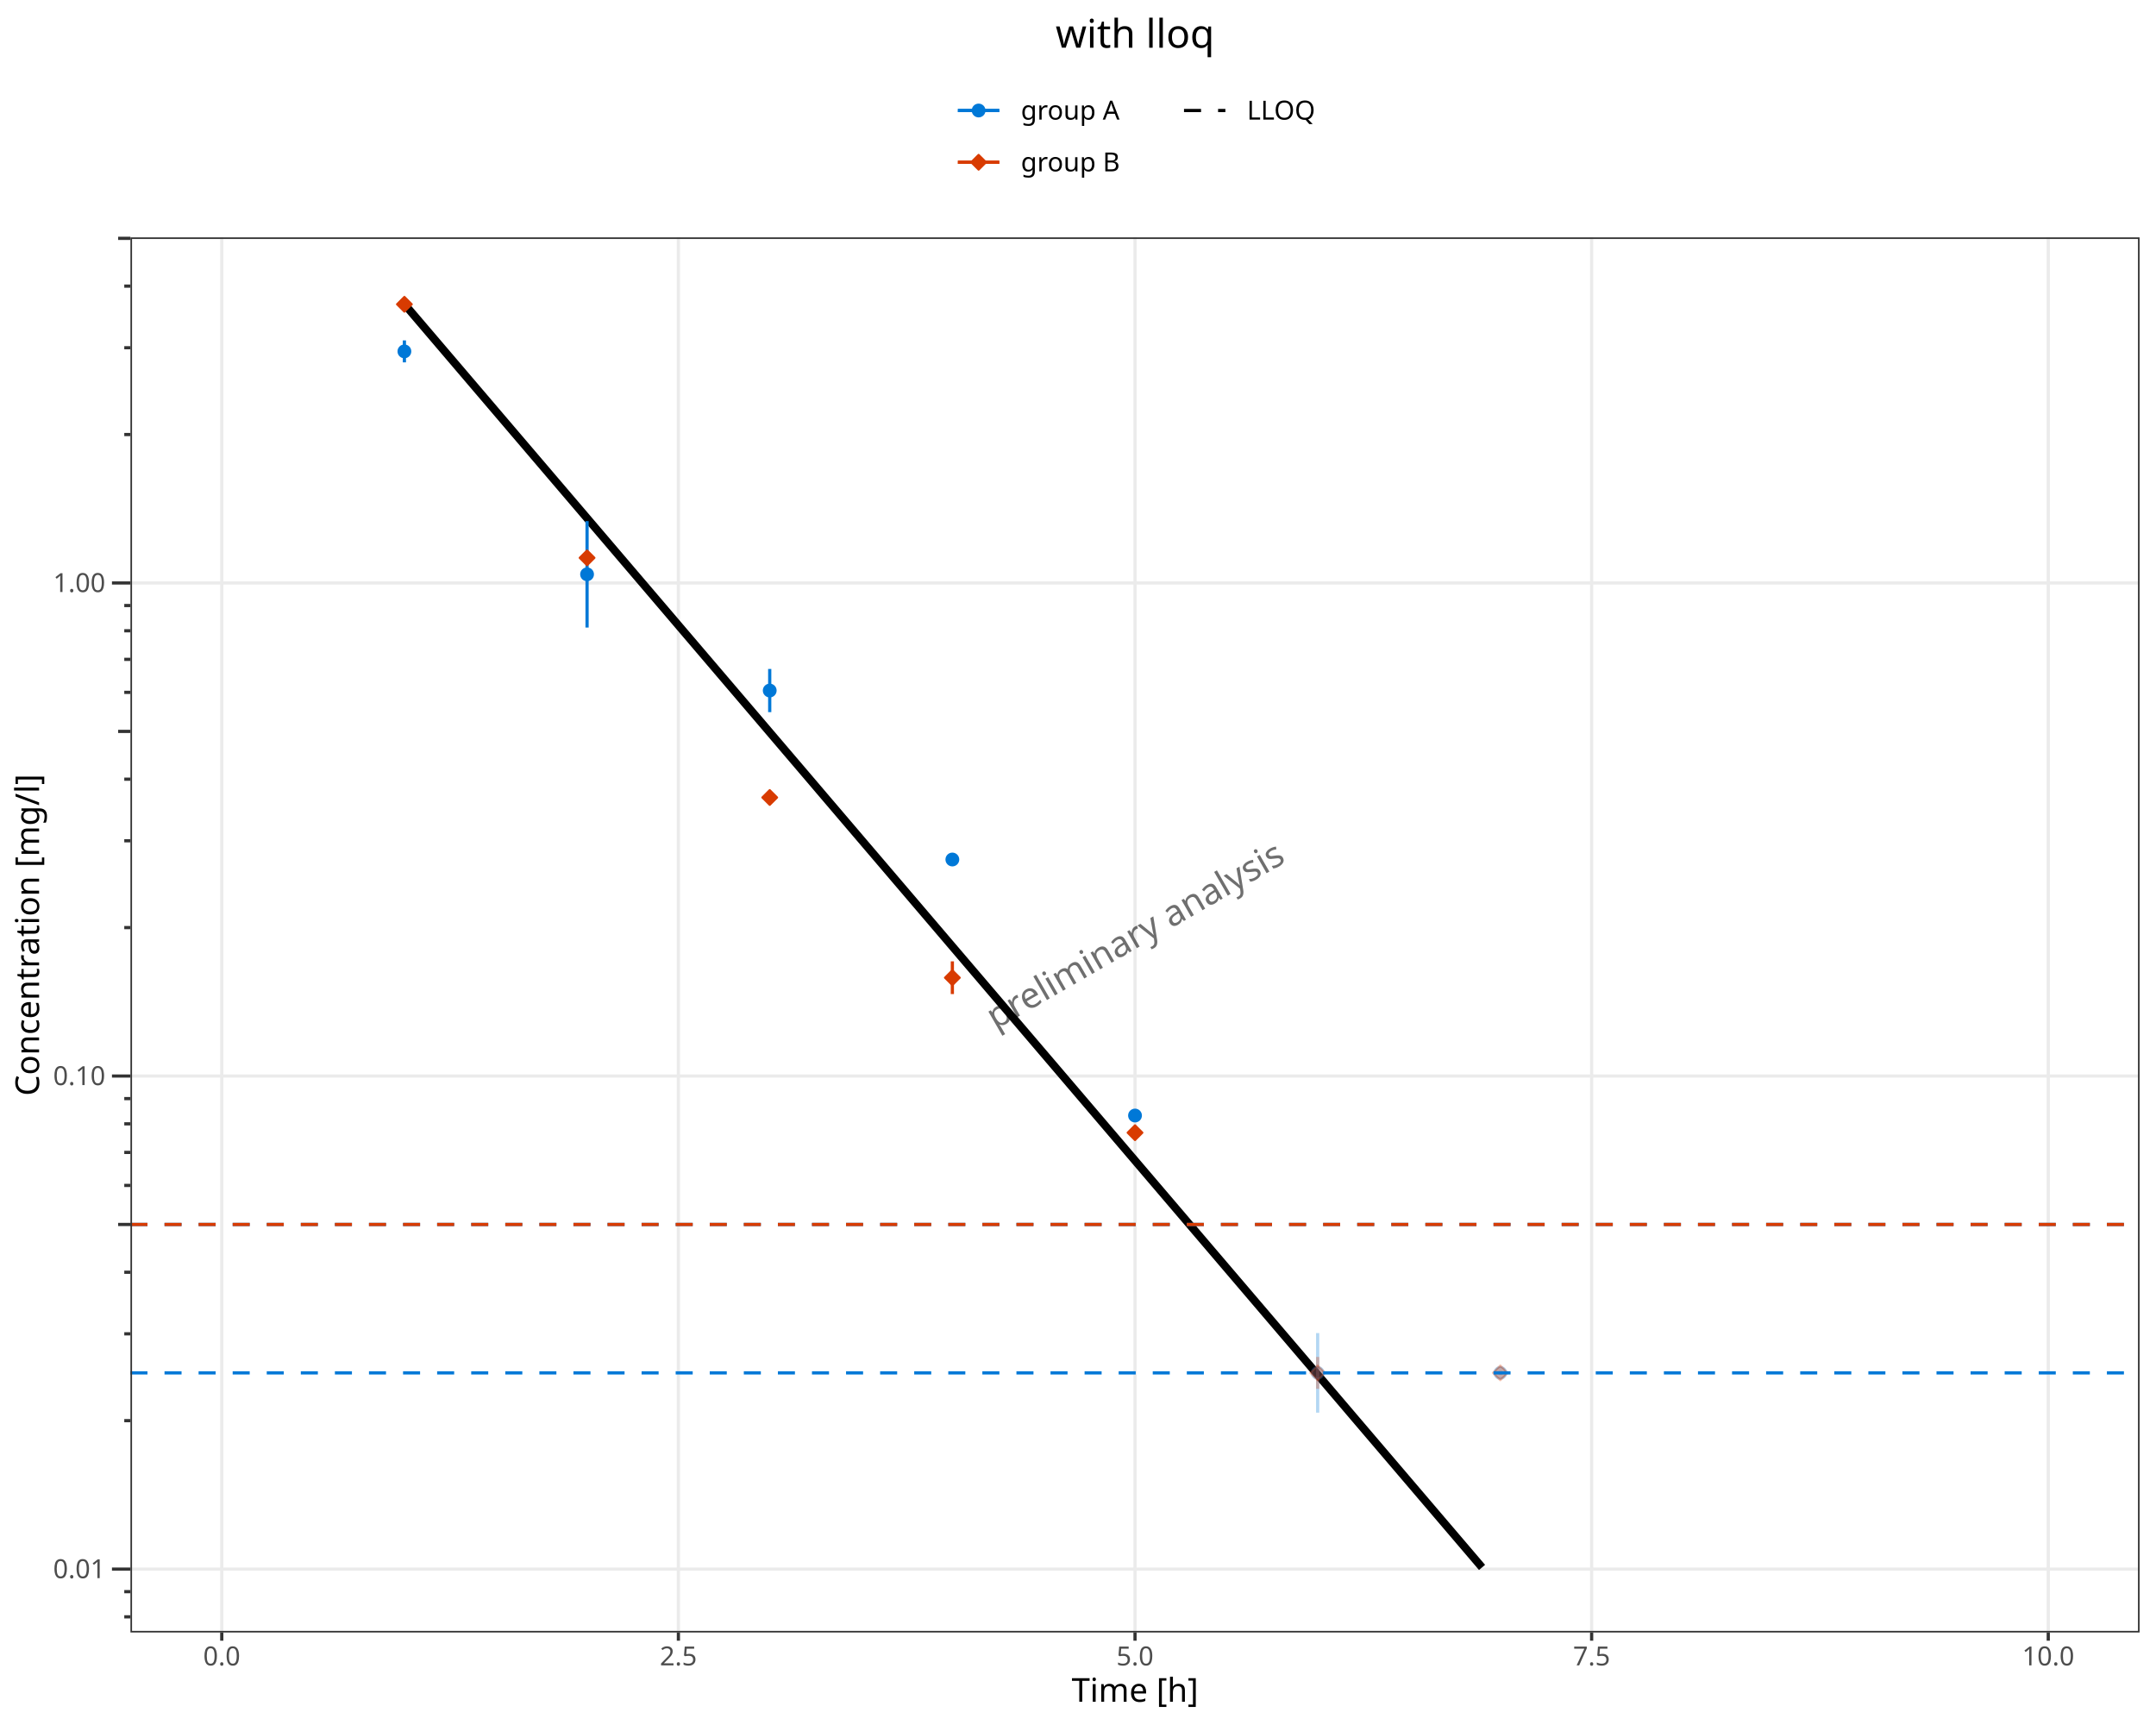
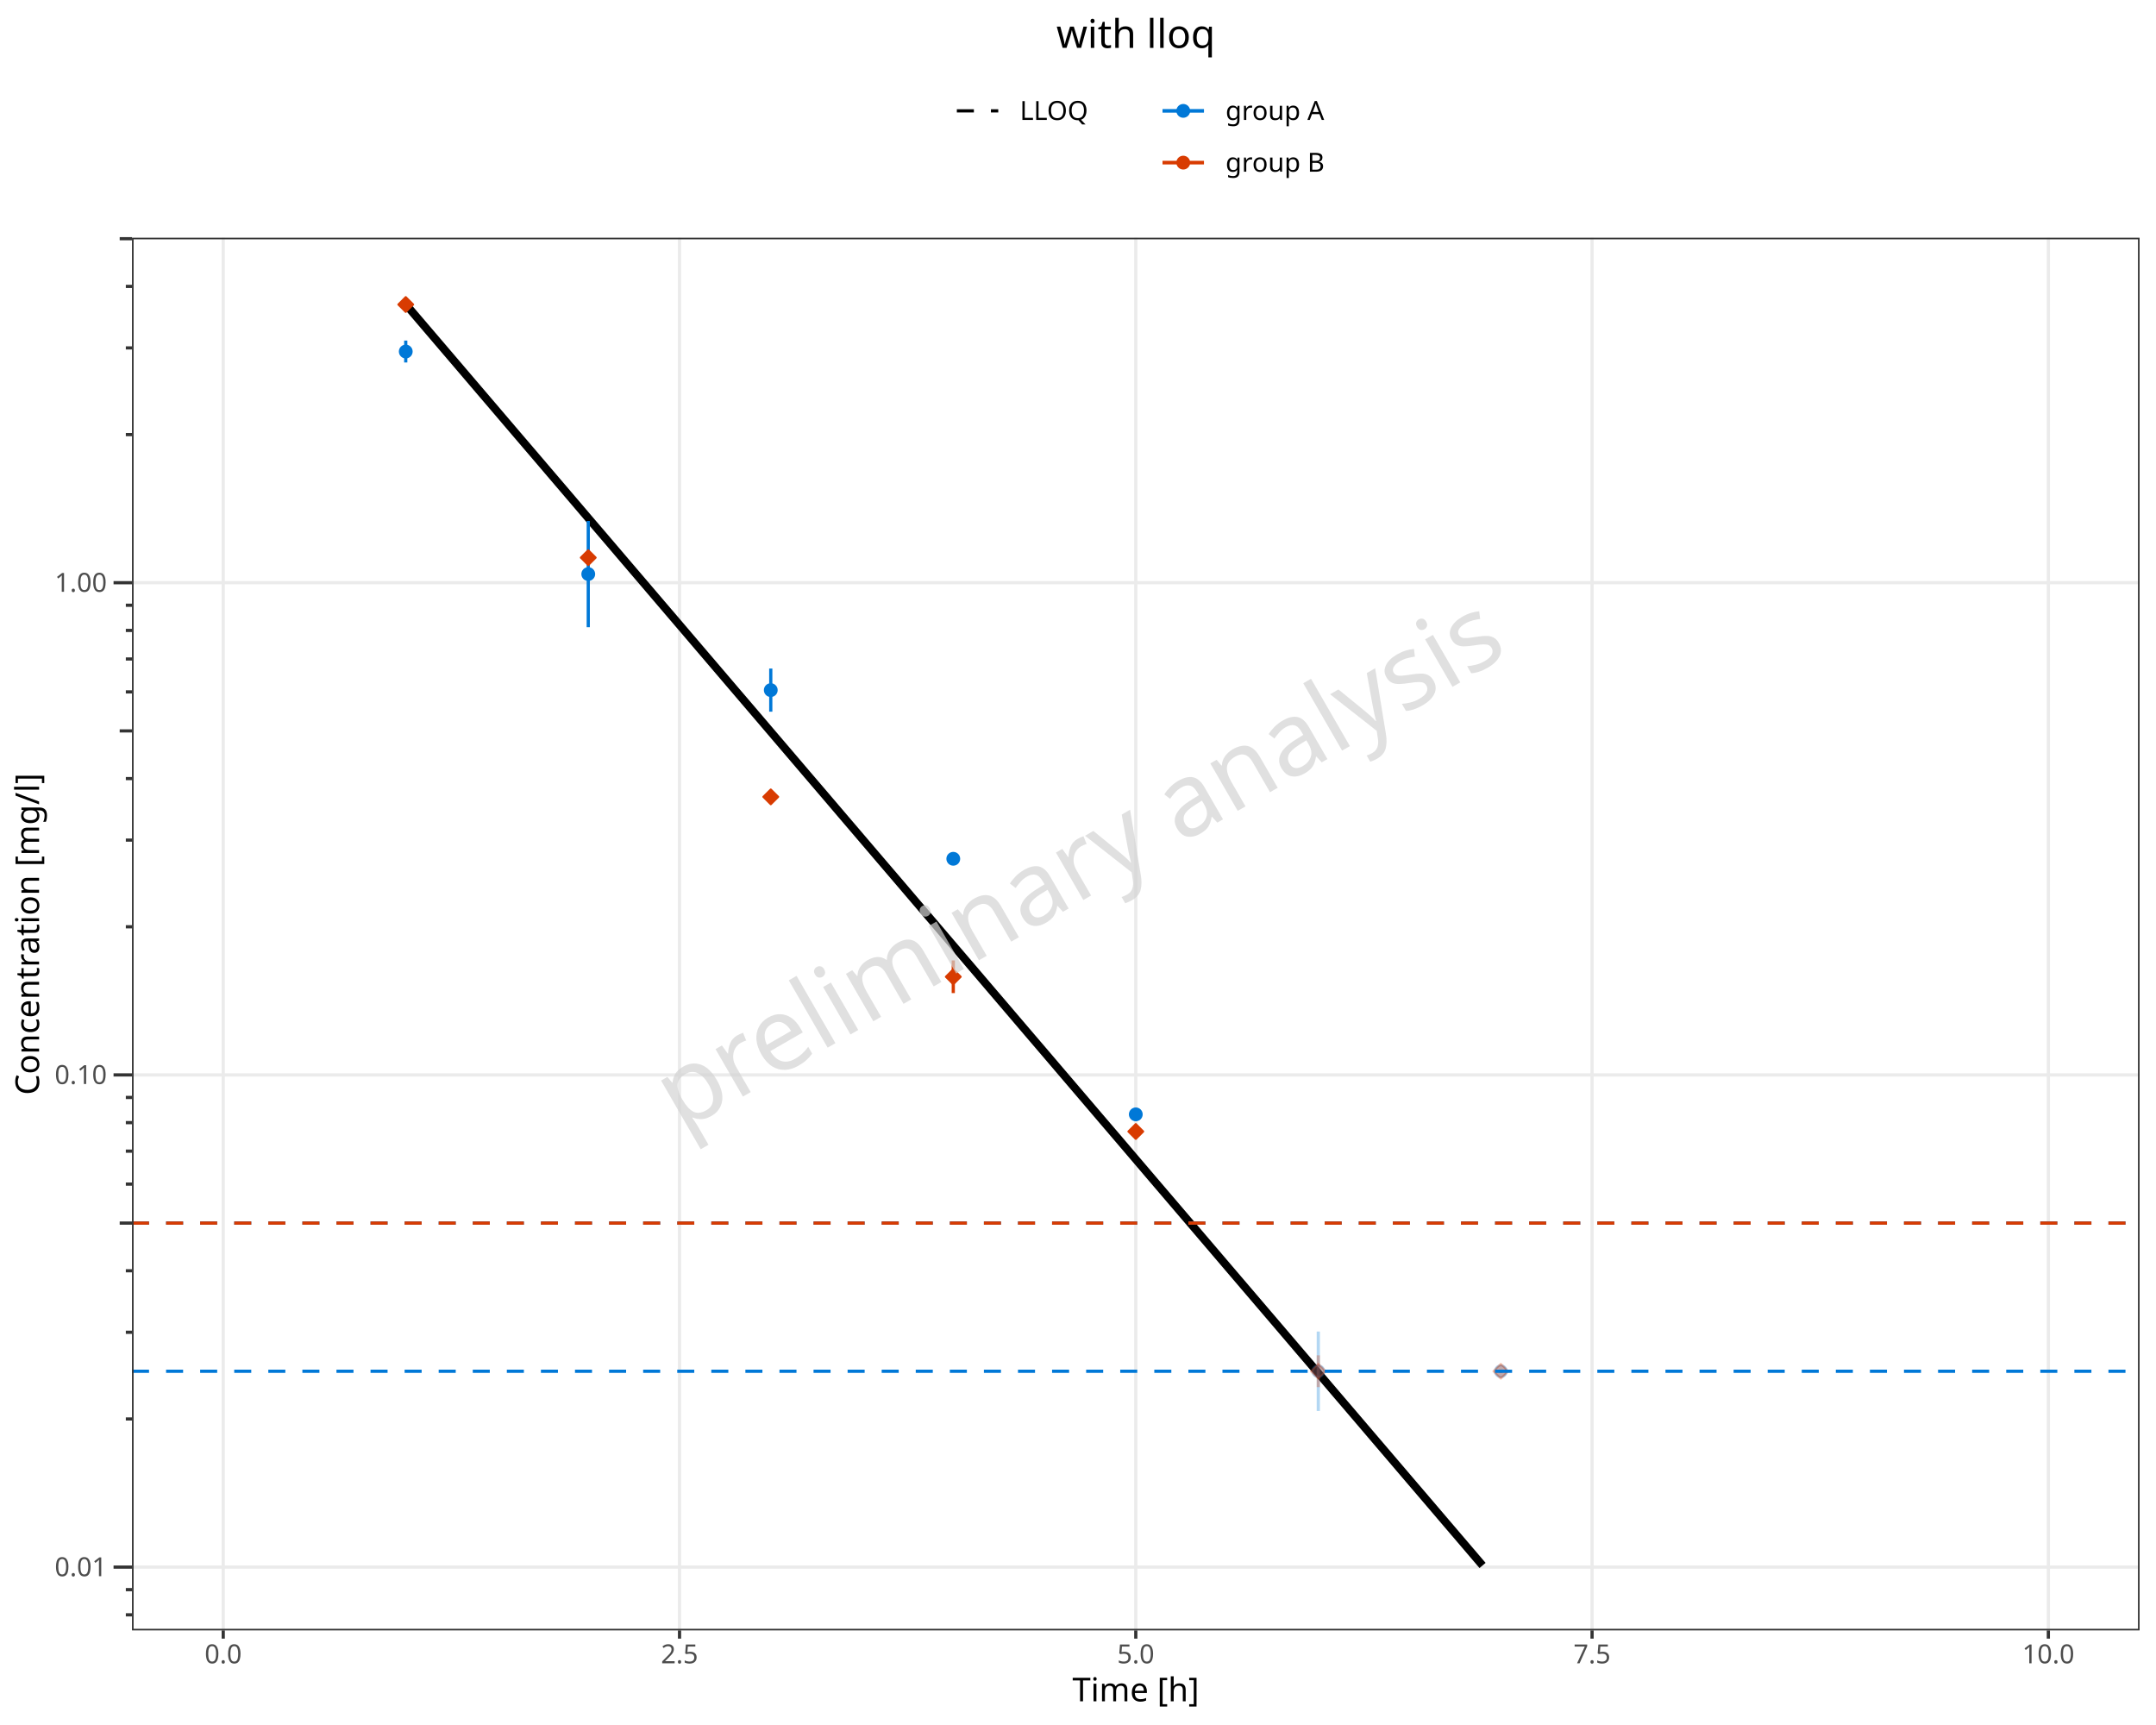
<svg xmlns="http://www.w3.org/2000/svg" class="svglite" data-engine-version="2.0" width="720.00pt" height="576.00pt" viewBox="0 0 720.00 576.00">
  <defs>
    <style type="text/css">
    .svglite line, .svglite polyline, .svglite polygon, .svglite path, .svglite rect, .svglite circle {
      fill: none;
      stroke: #000000;
      stroke-linecap: round;
      stroke-linejoin: round;
      stroke-miterlimit: 10.00;
    }
  </style>
  </defs>
  <rect width="100%" height="100%" style="stroke: none; fill: #FFFFFF;" />
  <defs>
    <clipPath id="cpMC4wMHw3MjAuMDB8MC4wMHw1NzYuMDA=">
      <rect x="0.00" y="0.00" width="720.00" height="576.00" />
    </clipPath>
  </defs>
  <g clip-path="url(#cpMC4wMHw3MjAuMDB8MC4wMHw1NzYuMDA=)">
-     <rect x="0.00" y="0.00" width="720.00" height="576.00" style="stroke-width: 1.07; stroke: #FFFFFF; fill: #FFFFFF;" />
+     <rect x="0" y="0.00" width="720.00" height="576.00" style="stroke-width: 1.07; stroke: #FFFFFF; fill: #FFFFFF;" />
  </g>
  <defs>
-     <clipPath id="cpNDMuNTZ8NzE0LjUyfDc5LjI2fDU0NS4xMQ==">
-       <rect x="43.56" y="79.26" width="670.96" height="465.85" />
+     <clipPath id="cpNDQuMDh8NzE0LjUyfDc5LjM4fDU0NC40Mg==">
+       <rect x="44.08" y="79.38" width="670.44" height="465.04" />
    </clipPath>
  </defs>
-   <g clip-path="url(#cpNDMuNTZ8NzE0LjUyfDc5LjI2fDU0NS4xMQ==)">
-     <rect x="43.56" y="79.26" width="670.96" height="465.85" style="stroke-width: 1.07; stroke: none; fill: #FFFFFF;" />
-     <polyline points="43.56,523.94 714.52,523.94 " style="stroke-width: 1.07; stroke: #EBEBEB; stroke-linecap: butt;" />
-     <polyline points="43.56,359.30 714.52,359.30 " style="stroke-width: 1.07; stroke: #EBEBEB; stroke-linecap: butt;" />
-     <polyline points="43.56,194.66 714.52,194.66 " style="stroke-width: 1.07; stroke: #EBEBEB; stroke-linecap: butt;" />
-     <polyline points="74.06,545.11 74.06,79.26 " style="stroke-width: 1.07; stroke: #EBEBEB; stroke-linecap: butt;" />
-     <polyline points="226.55,545.11 226.55,79.26 " style="stroke-width: 1.07; stroke: #EBEBEB; stroke-linecap: butt;" />
-     <polyline points="379.04,545.11 379.04,79.26 " style="stroke-width: 1.07; stroke: #EBEBEB; stroke-linecap: butt;" />
-     <polyline points="531.53,545.11 531.53,79.26 " style="stroke-width: 1.07; stroke: #EBEBEB; stroke-linecap: butt;" />
-     <polyline points="684.02,545.11 684.02,79.26 " style="stroke-width: 1.07; stroke: #EBEBEB; stroke-linecap: butt;" />
-     <text transform="translate(381.10,315.76) rotate(-30)" text-anchor="middle" style="font-size: 12.00px; fill: #333333; fill-opacity: 0.70; font-family: sans;" textLength="105.39px" lengthAdjust="spacingAndGlyphs">preliminary analysis</text>
-     <polyline points="135.05,101.53 141.15,108.68 147.25,115.83 153.35,122.98 159.45,130.13 165.55,137.28 171.65,144.43 177.75,151.58 183.85,158.73 189.95,165.88 196.05,173.03 202.15,180.18 208.25,187.33 214.35,194.48 220.45,201.63 226.55,208.78 232.65,215.93 238.75,223.08 244.85,230.23 250.95,237.38 257.05,244.53 263.15,251.68 269.25,258.83 275.34,265.98 281.44,273.13 287.54,280.28 293.64,287.43 299.74,294.58 305.84,301.73 311.94,308.88 318.04,316.03 324.14,323.18 330.24,330.33 336.34,337.48 342.44,344.63 348.54,351.78 354.64,358.93 360.74,366.08 366.84,373.23 372.94,380.38 379.04,387.53 385.14,394.68 391.24,401.83 397.34,408.98 403.44,416.13 409.54,423.28 415.64,430.43 421.74,437.58 427.84,444.73 433.94,451.88 440.04,459.03 446.14,466.18 452.23,473.33 458.33,480.48 464.43,487.63 470.53,494.78 476.63,501.93 482.73,509.08 488.83,516.23 494.93,523.38 " style="stroke-width: 2.67; stroke-linecap: butt;" />
-     <polyline points="135.05,113.66 135.05,113.66 " style="stroke-width: 1.07; stroke: #0078D7; stroke-linecap: butt;" />
-     <polyline points="135.05,113.66 135.05,120.99 " style="stroke-width: 1.07; stroke: #0078D7; stroke-linecap: butt;" />
-     <polyline points="135.05,120.99 135.05,120.99 " style="stroke-width: 1.07; stroke: #0078D7; stroke-linecap: butt;" />
-     <polyline points="196.05,174.00 196.05,174.00 " style="stroke-width: 1.07; stroke: #0078D7; stroke-linecap: butt;" />
-     <polyline points="196.05,174.00 196.05,209.54 " style="stroke-width: 1.07; stroke: #0078D7; stroke-linecap: butt;" />
-     <polyline points="196.05,209.54 196.05,209.54 " style="stroke-width: 1.07; stroke: #0078D7; stroke-linecap: butt;" />
-     <polyline points="257.05,223.38 257.05,223.38 " style="stroke-width: 1.07; stroke: #0078D7; stroke-linecap: butt;" />
-     <polyline points="257.05,223.38 257.05,237.79 " style="stroke-width: 1.07; stroke: #0078D7; stroke-linecap: butt;" />
-     <polyline points="257.05,237.79 257.05,237.79 " style="stroke-width: 1.07; stroke: #0078D7; stroke-linecap: butt;" />
-     <polyline points="318.04,284.91 318.04,284.91 " style="stroke-width: 1.07; stroke: #0078D7; stroke-linecap: butt;" />
-     <polyline points="318.04,284.91 318.04,289.10 " style="stroke-width: 1.07; stroke: #0078D7; stroke-linecap: butt;" />
-     <polyline points="318.04,289.10 318.04,289.10 " style="stroke-width: 1.07; stroke: #0078D7; stroke-linecap: butt;" />
-     <polyline points="379.04,371.00 379.04,371.00 " style="stroke-width: 1.07; stroke: #0078D7; stroke-linecap: butt;" />
-     <polyline points="379.04,371.00 379.04,373.98 " style="stroke-width: 1.07; stroke: #0078D7; stroke-linecap: butt;" />
-     <polyline points="379.04,373.98 379.04,373.98 " style="stroke-width: 1.07; stroke: #0078D7; stroke-linecap: butt;" />
-     <polyline points="440.04,445.14 440.04,445.14 " style="stroke-width: 1.07; stroke: #0078D7; stroke-opacity: 0.30; stroke-linecap: butt;" />
-     <polyline points="440.04,445.14 440.04,471.71 " style="stroke-width: 1.07; stroke: #0078D7; stroke-opacity: 0.30; stroke-linecap: butt;" />
-     <polyline points="440.04,471.71 440.04,471.71 " style="stroke-width: 1.07; stroke: #0078D7; stroke-opacity: 0.30; stroke-linecap: butt;" />
-     <polyline points="501.03,457.95 501.03,457.95 " style="stroke-width: 1.07; stroke: #0078D7; stroke-opacity: 0.30; stroke-linecap: butt;" />
-     <polyline points="501.03,457.95 501.03,458.89 " style="stroke-width: 1.07; stroke: #0078D7; stroke-opacity: 0.30; stroke-linecap: butt;" />
-     <polyline points="501.03,458.89 501.03,458.89 " style="stroke-width: 1.07; stroke: #0078D7; stroke-opacity: 0.30; stroke-linecap: butt;" />
-     <polyline points="135.05,100.44 135.05,100.44 " style="stroke-width: 1.07; stroke: #D83B01; stroke-linecap: butt;" />
-     <polyline points="135.05,100.44 135.05,102.76 " style="stroke-width: 1.07; stroke: #D83B01; stroke-linecap: butt;" />
-     <polyline points="135.05,102.76 135.05,102.76 " style="stroke-width: 1.07; stroke: #D83B01; stroke-linecap: butt;" />
-     <polyline points="196.05,184.84 196.05,184.84 " style="stroke-width: 1.07; stroke: #D83B01; stroke-linecap: butt;" />
-     <polyline points="196.05,184.84 196.05,187.70 " style="stroke-width: 1.07; stroke: #D83B01; stroke-linecap: butt;" />
-     <polyline points="196.05,187.70 196.05,187.70 " style="stroke-width: 1.07; stroke: #D83B01; stroke-linecap: butt;" />
-     <polyline points="257.05,264.14 257.05,264.14 " style="stroke-width: 1.07; stroke: #D83B01; stroke-linecap: butt;" />
-     <polyline points="257.05,264.14 257.05,268.44 " style="stroke-width: 1.07; stroke: #D83B01; stroke-linecap: butt;" />
-     <polyline points="257.05,268.44 257.05,268.44 " style="stroke-width: 1.07; stroke: #D83B01; stroke-linecap: butt;" />
-     <polyline points="318.04,321.01 318.04,321.01 " style="stroke-width: 1.07; stroke: #D83B01; stroke-linecap: butt;" />
-     <polyline points="318.04,321.01 318.04,331.93 " style="stroke-width: 1.07; stroke: #D83B01; stroke-linecap: butt;" />
-     <polyline points="318.04,331.93 318.04,331.93 " style="stroke-width: 1.07; stroke: #D83B01; stroke-linecap: butt;" />
-     <polyline points="379.04,377.64 379.04,377.64 " style="stroke-width: 1.07; stroke: #D83B01; stroke-linecap: butt;" />
-     <polyline points="379.04,377.64 379.04,378.81 " style="stroke-width: 1.07; stroke: #D83B01; stroke-linecap: butt;" />
-     <polyline points="379.04,378.81 379.04,378.81 " style="stroke-width: 1.07; stroke: #D83B01; stroke-linecap: butt;" />
-     <polyline points="440.04,453.11 440.04,453.11 " style="stroke-width: 1.07; stroke: #D83B01; stroke-opacity: 0.30; stroke-linecap: butt;" />
-     <polyline points="440.04,453.11 440.04,463.73 " style="stroke-width: 1.07; stroke: #D83B01; stroke-opacity: 0.30; stroke-linecap: butt;" />
-     <polyline points="440.04,463.73 440.04,463.73 " style="stroke-width: 1.07; stroke: #D83B01; stroke-opacity: 0.30; stroke-linecap: butt;" />
-     <polyline points="501.03,457.82 501.03,457.82 " style="stroke-width: 1.07; stroke: #D83B01; stroke-opacity: 0.30; stroke-linecap: butt;" />
-     <polyline points="501.03,457.82 501.03,459.02 " style="stroke-width: 1.07; stroke: #D83B01; stroke-opacity: 0.30; stroke-linecap: butt;" />
-     <polyline points="501.03,459.02 501.03,459.02 " style="stroke-width: 1.07; stroke: #D83B01; stroke-opacity: 0.30; stroke-linecap: butt;" />
-     <circle cx="135.05" cy="117.33" r="1.95" style="stroke-width: 0.71; stroke: #0078D7; fill: #0078D7;" />
-     <circle cx="196.05" cy="191.77" r="1.95" style="stroke-width: 0.71; stroke: #0078D7; fill: #0078D7;" />
-     <circle cx="257.05" cy="230.58" r="1.95" style="stroke-width: 0.71; stroke: #0078D7; fill: #0078D7;" />
-     <circle cx="318.04" cy="287.00" r="1.95" style="stroke-width: 0.71; stroke: #0078D7; fill: #0078D7;" />
-     <circle cx="379.04" cy="372.49" r="1.95" style="stroke-width: 0.71; stroke: #0078D7; fill: #0078D7;" />
-     <circle cx="440.04" cy="458.42" r="1.95" style="stroke-width: 0.71; stroke: #0078D7; stroke-opacity: 0.30; fill: #0078D7; fill-opacity: 0.30;" />
-     <circle cx="501.03" cy="458.42" r="1.95" style="stroke-width: 0.71; stroke: #0078D7; stroke-opacity: 0.30; fill: #0078D7; fill-opacity: 0.30;" />
-     <polygon points="135.05,104.05 137.50,101.60 135.05,99.15 132.60,101.60 " style="stroke-width: 0.71; stroke: #D83B01; fill: #D83B01;" />
-     <polygon points="196.05,188.72 198.50,186.27 196.05,183.82 193.60,186.27 " style="stroke-width: 0.71; stroke: #D83B01; fill: #D83B01;" />
-     <polygon points="257.05,268.74 259.50,266.29 257.05,263.84 254.60,266.29 " style="stroke-width: 0.71; stroke: #D83B01; fill: #D83B01;" />
-     <polygon points="318.04,328.92 320.49,326.47 318.04,324.02 315.59,326.47 " style="stroke-width: 0.71; stroke: #D83B01; fill: #D83B01;" />
-     <polygon points="379.04,380.67 381.49,378.22 379.04,375.77 376.59,378.22 " style="stroke-width: 0.71; stroke: #D83B01; fill: #D83B01;" />
-     <polygon points="440.04,460.87 442.49,458.42 440.04,455.97 437.59,458.42 " style="stroke-width: 0.71; stroke: #D83B01; stroke-opacity: 0.30; fill: #D83B01; fill-opacity: 0.30;" />
-     <polygon points="501.03,460.87 503.48,458.42 501.03,455.97 498.58,458.42 " style="stroke-width: 0.71; stroke: #D83B01; stroke-opacity: 0.30; fill: #D83B01; fill-opacity: 0.30;" />
-     <line x1="43.56" y1="408.86" x2="714.52" y2="408.86" style="stroke-width: 1.07; stroke: #0078D7; stroke-dasharray: 5.69,5.69; stroke-linecap: butt;" />
-     <line x1="43.56" y1="458.42" x2="714.52" y2="458.42" style="stroke-width: 1.07; stroke: #0078D7; stroke-dasharray: 5.69,5.69; stroke-linecap: butt;" />
-     <line x1="43.56" y1="408.86" x2="714.52" y2="408.86" style="stroke-width: 1.07; stroke: #D83B01; stroke-dasharray: 5.69,5.69; stroke-linecap: butt;" />
-     <rect x="43.56" y="79.26" width="670.96" height="465.85" style="stroke-width: 1.07; stroke: #333333;" />
+   <g clip-path="url(#cpNDQuMDh8NzE0LjUyfDc5LjM4fDU0NC40Mg==)">
+     <rect x="44.08" y="79.38" width="670.44" height="465.04" style="stroke-width: 1.07; stroke: none; fill: #FFFFFF;" />
+     <polyline points="44.08,523.28 714.52,523.28 " style="stroke-width: 1.07; stroke: #EBEBEB; stroke-linecap: butt;" />
+     <polyline points="44.08,358.93 714.52,358.93 " style="stroke-width: 1.07; stroke: #EBEBEB; stroke-linecap: butt;" />
+     <polyline points="44.08,194.58 714.52,194.58 " style="stroke-width: 1.07; stroke: #EBEBEB; stroke-linecap: butt;" />
+     <polyline points="74.55,544.42 74.55,79.38 " style="stroke-width: 1.07; stroke: #EBEBEB; stroke-linecap: butt;" />
+     <polyline points="226.93,544.42 226.93,79.38 " style="stroke-width: 1.07; stroke: #EBEBEB; stroke-linecap: butt;" />
+     <polyline points="379.30,544.42 379.30,79.38 " style="stroke-width: 1.07; stroke: #EBEBEB; stroke-linecap: butt;" />
+     <polyline points="531.67,544.42 531.67,79.38 " style="stroke-width: 1.07; stroke: #EBEBEB; stroke-linecap: butt;" />
+     <polyline points="684.05,544.42 684.05,79.38 " style="stroke-width: 1.07; stroke: #EBEBEB; stroke-linecap: butt;" />
+     <polyline points="135.50,101.61 141.60,108.75 147.69,115.88 153.79,123.02 159.88,130.16 165.98,137.30 172.07,144.44 178.17,151.57 184.26,158.71 190.36,165.85 196.45,172.99 202.55,180.12 208.64,187.26 214.74,194.40 220.83,201.54 226.93,208.67 233.02,215.81 239.12,222.95 245.21,230.09 251.31,237.22 257.40,244.36 263.50,251.50 269.59,258.64 275.69,265.77 281.78,272.91 287.88,280.05 293.97,287.19 300.07,294.32 306.16,301.46 312.26,308.60 318.35,315.74 324.45,322.87 330.54,330.01 336.64,337.15 342.73,344.29 348.83,351.42 354.92,358.56 361.02,365.70 367.11,372.84 373.21,379.97 379.30,387.11 385.39,394.25 391.49,401.39 397.58,408.52 403.68,415.66 409.77,422.80 415.87,429.94 421.96,437.07 428.06,444.21 434.15,451.35 440.25,458.49 446.34,465.63 452.44,472.76 458.53,479.90 464.63,487.04 470.72,494.18 476.82,501.31 482.91,508.45 489.01,515.59 495.10,522.73 " style="stroke-width: 2.67; stroke-linecap: butt;" />
+     <polyline points="135.50,113.72 135.50,113.72 " style="stroke-width: 1.07; stroke: #0078D7; stroke-linecap: butt;" />
+     <polyline points="135.50,113.72 135.50,121.03 " style="stroke-width: 1.07; stroke: #0078D7; stroke-linecap: butt;" />
+     <polyline points="135.50,121.03 135.50,121.03 " style="stroke-width: 1.07; stroke: #0078D7; stroke-linecap: butt;" />
+     <polyline points="196.45,173.95 196.45,173.95 " style="stroke-width: 1.07; stroke: #0078D7; stroke-linecap: butt;" />
+     <polyline points="196.45,173.95 196.45,209.43 " style="stroke-width: 1.07; stroke: #0078D7; stroke-linecap: butt;" />
+     <polyline points="196.45,209.43 196.45,209.43 " style="stroke-width: 1.07; stroke: #0078D7; stroke-linecap: butt;" />
+     <polyline points="257.40,223.24 257.40,223.24 " style="stroke-width: 1.07; stroke: #0078D7; stroke-linecap: butt;" />
+     <polyline points="257.40,223.24 257.40,237.63 " style="stroke-width: 1.07; stroke: #0078D7; stroke-linecap: butt;" />
+     <polyline points="257.40,237.63 257.40,237.63 " style="stroke-width: 1.07; stroke: #0078D7; stroke-linecap: butt;" />
+     <polyline points="318.35,284.67 318.35,284.67 " style="stroke-width: 1.07; stroke: #0078D7; stroke-linecap: butt;" />
+     <polyline points="318.35,284.67 318.35,288.85 " style="stroke-width: 1.07; stroke: #0078D7; stroke-linecap: butt;" />
+     <polyline points="318.35,288.85 318.35,288.85 " style="stroke-width: 1.07; stroke: #0078D7; stroke-linecap: butt;" />
+     <polyline points="379.30,370.61 379.30,370.61 " style="stroke-width: 1.07; stroke: #0078D7; stroke-linecap: butt;" />
+     <polyline points="379.30,370.61 379.30,373.59 " style="stroke-width: 1.07; stroke: #0078D7; stroke-linecap: butt;" />
+     <polyline points="379.30,373.59 379.30,373.59 " style="stroke-width: 1.07; stroke: #0078D7; stroke-linecap: butt;" />
+     <polyline points="440.25,444.62 440.25,444.62 " style="stroke-width: 1.07; stroke: #0078D7; stroke-opacity: 0.30; stroke-linecap: butt;" />
+     <polyline points="440.25,444.62 440.25,471.14 " style="stroke-width: 1.07; stroke: #0078D7; stroke-opacity: 0.30; stroke-linecap: butt;" />
+     <polyline points="440.25,471.14 440.25,471.14 " style="stroke-width: 1.07; stroke: #0078D7; stroke-opacity: 0.30; stroke-linecap: butt;" />
+     <polyline points="501.20,457.41 501.20,457.41 " style="stroke-width: 1.07; stroke: #0078D7; stroke-opacity: 0.30; stroke-linecap: butt;" />
+     <polyline points="501.20,457.41 501.20,458.35 " style="stroke-width: 1.07; stroke: #0078D7; stroke-opacity: 0.30; stroke-linecap: butt;" />
+     <polyline points="501.20,458.35 501.20,458.35 " style="stroke-width: 1.07; stroke: #0078D7; stroke-opacity: 0.30; stroke-linecap: butt;" />
+     <polyline points="135.50,100.52 135.50,100.52 " style="stroke-width: 1.07; stroke: #D83B01; stroke-linecap: butt;" />
+     <polyline points="135.50,100.52 135.50,102.84 " style="stroke-width: 1.07; stroke: #D83B01; stroke-linecap: butt;" />
+     <polyline points="135.50,102.84 135.50,102.84 " style="stroke-width: 1.07; stroke: #D83B01; stroke-linecap: butt;" />
+     <polyline points="196.45,184.77 196.45,184.77 " style="stroke-width: 1.07; stroke: #D83B01; stroke-linecap: butt;" />
+     <polyline points="196.45,184.77 196.45,187.63 " style="stroke-width: 1.07; stroke: #D83B01; stroke-linecap: butt;" />
+     <polyline points="196.45,187.63 196.45,187.63 " style="stroke-width: 1.07; stroke: #D83B01; stroke-linecap: butt;" />
+     <polyline points="257.40,263.94 257.40,263.94 " style="stroke-width: 1.07; stroke: #D83B01; stroke-linecap: butt;" />
+     <polyline points="257.40,263.94 257.40,268.23 " style="stroke-width: 1.07; stroke: #D83B01; stroke-linecap: butt;" />
+     <polyline points="257.40,268.23 257.40,268.23 " style="stroke-width: 1.07; stroke: #D83B01; stroke-linecap: butt;" />
+     <polyline points="318.35,320.70 318.35,320.70 " style="stroke-width: 1.07; stroke: #D83B01; stroke-linecap: butt;" />
+     <polyline points="318.35,320.70 318.35,331.61 " style="stroke-width: 1.07; stroke: #D83B01; stroke-linecap: butt;" />
+     <polyline points="318.35,331.61 318.35,331.61 " style="stroke-width: 1.07; stroke: #D83B01; stroke-linecap: butt;" />
+     <polyline points="379.30,377.24 379.30,377.24 " style="stroke-width: 1.07; stroke: #D83B01; stroke-linecap: butt;" />
+     <polyline points="379.30,377.24 379.30,378.41 " style="stroke-width: 1.07; stroke: #D83B01; stroke-linecap: butt;" />
+     <polyline points="379.30,378.41 379.30,378.41 " style="stroke-width: 1.07; stroke: #D83B01; stroke-linecap: butt;" />
+     <polyline points="440.25,452.57 440.25,452.57 " style="stroke-width: 1.07; stroke: #D83B01; stroke-opacity: 0.30; stroke-linecap: butt;" />
+     <polyline points="440.25,452.57 440.25,463.18 " style="stroke-width: 1.07; stroke: #D83B01; stroke-opacity: 0.30; stroke-linecap: butt;" />
+     <polyline points="440.25,463.18 440.25,463.18 " style="stroke-width: 1.07; stroke: #D83B01; stroke-opacity: 0.30; stroke-linecap: butt;" />
+     <polyline points="501.20,457.28 501.20,457.28 " style="stroke-width: 1.07; stroke: #D83B01; stroke-opacity: 0.30; stroke-linecap: butt;" />
+     <polyline points="501.20,457.28 501.20,458.48 " style="stroke-width: 1.07; stroke: #D83B01; stroke-opacity: 0.30; stroke-linecap: butt;" />
+     <polyline points="501.20,458.48 501.20,458.48 " style="stroke-width: 1.07; stroke: #D83B01; stroke-opacity: 0.30; stroke-linecap: butt;" />
+     <circle cx="135.50" cy="117.38" r="1.95" style="stroke-width: 0.71; stroke: #0078D7; fill: #0078D7;" />
+     <circle cx="196.45" cy="191.69" r="1.95" style="stroke-width: 0.71; stroke: #0078D7; fill: #0078D7;" />
+     <circle cx="257.40" cy="230.44" r="1.95" style="stroke-width: 0.71; stroke: #0078D7; fill: #0078D7;" />
+     <circle cx="318.35" cy="286.76" r="1.95" style="stroke-width: 0.71; stroke: #0078D7; fill: #0078D7;" />
+     <circle cx="379.30" cy="372.10" r="1.95" style="stroke-width: 0.71; stroke: #0078D7; fill: #0078D7;" />
+     <circle cx="440.25" cy="457.88" r="1.95" style="stroke-width: 0.71; stroke: #0078D7; stroke-opacity: 0.30; fill: #0078D7; fill-opacity: 0.30;" />
+     <circle cx="501.20" cy="457.88" r="1.95" style="stroke-width: 0.71; stroke: #0078D7; stroke-opacity: 0.30; fill: #0078D7; fill-opacity: 0.30;" />
+     <polygon points="135.50,104.13 137.95,101.68 135.50,99.23 133.05,101.68 " style="stroke-width: 0.71; stroke: #D83B01; fill: #D83B01;" />
+     <polygon points="196.45,188.65 198.90,186.20 196.45,183.75 194.00,186.20 " style="stroke-width: 0.71; stroke: #D83B01; fill: #D83B01;" />
+     <polygon points="257.40,268.53 259.85,266.08 257.40,263.64 254.95,266.08 " style="stroke-width: 0.71; stroke: #D83B01; fill: #D83B01;" />
+     <polygon points="318.35,328.61 320.80,326.16 318.35,323.71 315.90,326.16 " style="stroke-width: 0.71; stroke: #D83B01; fill: #D83B01;" />
+     <polygon points="379.30,380.27 381.75,377.82 379.30,375.37 376.85,377.82 " style="stroke-width: 0.71; stroke: #D83B01; fill: #D83B01;" />
+     <polygon points="440.25,460.33 442.70,457.88 440.25,455.43 437.80,457.88 " style="stroke-width: 0.71; stroke: #D83B01; stroke-opacity: 0.30; fill: #D83B01; fill-opacity: 0.30;" />
+     <polygon points="501.20,460.33 503.65,457.88 501.20,455.43 498.75,457.88 " style="stroke-width: 0.71; stroke: #D83B01; stroke-opacity: 0.30; fill: #D83B01; fill-opacity: 0.30;" />
+     <line x1="44.08" y1="408.40" x2="714.52" y2="408.40" style="stroke-width: 1.07; stroke: #0078D7; stroke-dasharray: 5.69,5.69; stroke-linecap: butt;" />
+     <line x1="44.08" y1="457.88" x2="714.52" y2="457.88" style="stroke-width: 1.07; stroke: #0078D7; stroke-dasharray: 5.69,5.69; stroke-linecap: butt;" />
+     <line x1="44.08" y1="408.40" x2="714.52" y2="408.40" style="stroke-width: 1.07; stroke: #D83B01; stroke-dasharray: 5.69,5.69; stroke-linecap: butt;" />
+     <rect x="44.08" y="79.38" width="670.44" height="465.04" style="stroke-width: 1.07; stroke: #333333;" />
  </g>
  <g clip-path="url(#cpMC4wMHw3MjAuMDB8MC4wMHw1NzYuMDA=)">
-     <text x="35.20" y="526.97" text-anchor="end" style="font-size: 8.80px; fill: #4D4D4D; font-family: sans;" textLength="17.13px" lengthAdjust="spacingAndGlyphs">0.01</text>
-     <text x="35.20" y="362.33" text-anchor="end" style="font-size: 8.80px; fill: #4D4D4D; font-family: sans;" textLength="17.13px" lengthAdjust="spacingAndGlyphs">0.10</text>
-     <text x="35.20" y="197.69" text-anchor="end" style="font-size: 8.80px; fill: #4D4D4D; font-family: sans;" textLength="17.13px" lengthAdjust="spacingAndGlyphs">1.00</text>
-     <polyline points="37.39,523.94 43.56,523.94 " style="stroke-width: 1.07; stroke: #333333; stroke-linecap: butt;" />
-     <polyline points="37.39,359.30 43.56,359.30 " style="stroke-width: 1.07; stroke: #333333; stroke-linecap: butt;" />
-     <polyline points="37.39,194.66 43.56,194.66 " style="stroke-width: 1.07; stroke: #333333; stroke-linecap: butt;" />
-     <polyline points="39.45,408.86 43.56,408.86 " style="stroke-width: 1.07; stroke: #333333; stroke-linecap: butt;" />
-     <polyline points="39.45,244.23 43.56,244.23 " style="stroke-width: 1.07; stroke: #333333; stroke-linecap: butt;" />
-     <polyline points="39.45,79.59 43.56,79.59 " style="stroke-width: 1.07; stroke: #333333; stroke-linecap: butt;" />
-     <polyline points="41.50,539.89 43.56,539.89 " style="stroke-width: 1.07; stroke: #333333; stroke-linecap: butt;" />
-     <polyline points="41.50,531.47 43.56,531.47 " style="stroke-width: 1.07; stroke: #333333; stroke-linecap: butt;" />
-     <polyline points="41.50,474.38 43.56,474.38 " style="stroke-width: 1.07; stroke: #333333; stroke-linecap: butt;" />
-     <polyline points="41.50,445.39 43.56,445.39 " style="stroke-width: 1.07; stroke: #333333; stroke-linecap: butt;" />
-     <polyline points="41.50,424.82 43.56,424.82 " style="stroke-width: 1.07; stroke: #333333; stroke-linecap: butt;" />
-     <polyline points="41.50,395.83 43.56,395.83 " style="stroke-width: 1.07; stroke: #333333; stroke-linecap: butt;" />
-     <polyline points="41.50,384.80 43.56,384.80 " style="stroke-width: 1.07; stroke: #333333; stroke-linecap: butt;" />
-     <polyline points="41.50,375.26 43.56,375.26 " style="stroke-width: 1.07; stroke: #333333; stroke-linecap: butt;" />
-     <polyline points="41.50,366.83 43.56,366.83 " style="stroke-width: 1.07; stroke: #333333; stroke-linecap: butt;" />
-     <polyline points="41.50,309.74 43.56,309.74 " style="stroke-width: 1.07; stroke: #333333; stroke-linecap: butt;" />
-     <polyline points="41.50,280.75 43.56,280.75 " style="stroke-width: 1.07; stroke: #333333; stroke-linecap: butt;" />
-     <polyline points="41.50,260.18 43.56,260.18 " style="stroke-width: 1.07; stroke: #333333; stroke-linecap: butt;" />
-     <polyline points="41.50,231.19 43.56,231.19 " style="stroke-width: 1.07; stroke: #333333; stroke-linecap: butt;" />
-     <polyline points="41.50,220.17 43.56,220.17 " style="stroke-width: 1.07; stroke: #333333; stroke-linecap: butt;" />
-     <polyline points="41.50,210.62 43.56,210.62 " style="stroke-width: 1.07; stroke: #333333; stroke-linecap: butt;" />
-     <polyline points="41.50,202.20 43.56,202.20 " style="stroke-width: 1.07; stroke: #333333; stroke-linecap: butt;" />
-     <polyline points="41.50,145.10 43.56,145.10 " style="stroke-width: 1.07; stroke: #333333; stroke-linecap: butt;" />
-     <polyline points="41.50,116.11 43.56,116.11 " style="stroke-width: 1.07; stroke: #333333; stroke-linecap: butt;" />
-     <polyline points="41.50,95.54 43.56,95.54 " style="stroke-width: 1.07; stroke: #333333; stroke-linecap: butt;" />
-     <polyline points="74.06,547.85 74.06,545.11 " style="stroke-width: 1.07; stroke: #333333; stroke-linecap: butt;" />
-     <polyline points="226.55,547.85 226.55,545.11 " style="stroke-width: 1.07; stroke: #333333; stroke-linecap: butt;" />
-     <polyline points="379.04,547.85 379.04,545.11 " style="stroke-width: 1.07; stroke: #333333; stroke-linecap: butt;" />
-     <polyline points="531.53,547.85 531.53,545.11 " style="stroke-width: 1.07; stroke: #333333; stroke-linecap: butt;" />
-     <polyline points="684.02,547.85 684.02,545.11 " style="stroke-width: 1.07; stroke: #333333; stroke-linecap: butt;" />
-     <text x="74.06" y="556.10" text-anchor="middle" style="font-size: 8.80px; fill: #4D4D4D; font-family: sans;" textLength="12.23px" lengthAdjust="spacingAndGlyphs">0.0</text>
-     <text x="226.55" y="556.10" text-anchor="middle" style="font-size: 8.80px; fill: #4D4D4D; font-family: sans;" textLength="12.23px" lengthAdjust="spacingAndGlyphs">2.5</text>
-     <text x="379.04" y="556.10" text-anchor="middle" style="font-size: 8.80px; fill: #4D4D4D; font-family: sans;" textLength="12.23px" lengthAdjust="spacingAndGlyphs">5.0</text>
-     <text x="531.53" y="556.10" text-anchor="middle" style="font-size: 8.80px; fill: #4D4D4D; font-family: sans;" textLength="12.23px" lengthAdjust="spacingAndGlyphs">7.5</text>
-     <text x="684.02" y="556.10" text-anchor="middle" style="font-size: 8.80px; fill: #4D4D4D; font-family: sans;" textLength="17.13px" lengthAdjust="spacingAndGlyphs">10.0</text>
-     <text x="379.04" y="568.24" text-anchor="middle" style="font-size: 11.00px; font-family: sans;" textLength="39.73px" lengthAdjust="spacingAndGlyphs">Time [h]</text>
-     <text transform="translate(13.05,312.19) rotate(-90)" text-anchor="middle" style="font-size: 11.00px; font-family: sans;" textLength="98.45px" lengthAdjust="spacingAndGlyphs">Concentration [mg/l]</text>
-     <rect x="312.69" y="22.78" width="64.54" height="45.52" style="stroke-width: 1.07; stroke: none; fill: #FFFFFF;" />
-     <rect x="318.17" y="28.26" width="17.28" height="17.28" style="stroke-width: 1.07; stroke: none; fill: #FFFFFF;" />
-     <line x1="319.89" y1="36.90" x2="333.72" y2="36.90" style="stroke-width: 1.07; stroke: #0078D7; stroke-linecap: butt;" />
-     <circle cx="326.81" cy="36.90" r="1.95" style="stroke-width: 0.71; stroke: #0078D7; fill: #0078D7;" />
-     <line x1="319.89" y1="36.90" x2="333.72" y2="36.90" style="stroke-width: 1.07; stroke: #0078D7; stroke-linecap: butt;" />
-     <rect x="318.17" y="45.54" width="17.28" height="17.28" style="stroke-width: 1.07; stroke: none; fill: #FFFFFF;" />
-     <line x1="319.89" y1="54.18" x2="333.72" y2="54.18" style="stroke-width: 1.07; stroke: #D83B01; stroke-linecap: butt;" />
-     <polygon points="326.81,56.63 329.26,54.18 326.81,51.73 324.36,54.18 " style="stroke-width: 0.71; stroke: #D83B01; fill: #D83B01;" />
-     <line x1="319.89" y1="54.18" x2="333.72" y2="54.18" style="stroke-width: 1.07; stroke: #D83B01; stroke-linecap: butt;" />
-     <text x="340.93" y="39.93" style="font-size: 8.80px; font-family: sans;" textLength="30.82px" lengthAdjust="spacingAndGlyphs">group A</text>
-     <text x="340.93" y="57.21" style="font-size: 8.80px; font-family: sans;" textLength="30.82px" lengthAdjust="spacingAndGlyphs">group B</text>
-     <rect x="388.19" y="22.78" width="57.20" height="28.24" style="stroke-width: 1.07; stroke: none; fill: #FFFFFF;" />
-     <rect x="393.67" y="28.26" width="17.28" height="17.28" style="stroke-width: 1.07; stroke: none; fill: #FFFFFF;" />
-     <line x1="395.40" y1="36.90" x2="409.22" y2="36.90" style="stroke-width: 1.07; stroke-dasharray: 5.69,5.69; stroke-linecap: butt;" />
-     <text x="416.43" y="39.93" style="font-size: 8.80px; font-family: sans;" textLength="23.49px" lengthAdjust="spacingAndGlyphs">LLOQ</text>
-     <text x="379.04" y="15.93" text-anchor="middle" style="font-size: 13.20px; font-family: sans;" textLength="47.69px" lengthAdjust="spacingAndGlyphs">with lloq</text>
+     <text x="35.72" y="526.31" text-anchor="end" style="font-size: 8.80px; fill: #4D4D4D; font-family: sans;" textLength="17.13px" lengthAdjust="spacingAndGlyphs">0.01</text>
+     <text x="35.72" y="361.96" text-anchor="end" style="font-size: 8.80px; fill: #4D4D4D; font-family: sans;" textLength="17.13px" lengthAdjust="spacingAndGlyphs">0.10</text>
+     <text x="35.72" y="197.61" text-anchor="end" style="font-size: 8.80px; fill: #4D4D4D; font-family: sans;" textLength="17.13px" lengthAdjust="spacingAndGlyphs">1.00</text>
+     <polyline points="37.92,523.28 44.08,523.28 " style="stroke-width: 1.07; stroke: #333333; stroke-linecap: butt;" />
+     <polyline points="37.92,358.93 44.08,358.93 " style="stroke-width: 1.07; stroke: #333333; stroke-linecap: butt;" />
+     <polyline points="37.92,194.58 44.08,194.58 " style="stroke-width: 1.07; stroke: #333333; stroke-linecap: butt;" />
+     <polyline points="39.97,408.40 44.08,408.40 " style="stroke-width: 1.07; stroke: #333333; stroke-linecap: butt;" />
+     <polyline points="39.97,244.06 44.08,244.06 " style="stroke-width: 1.07; stroke: #333333; stroke-linecap: butt;" />
+     <polyline points="39.97,79.71 44.08,79.71 " style="stroke-width: 1.07; stroke: #333333; stroke-linecap: butt;" />
+     <polyline points="42.02,539.21 44.08,539.21 " style="stroke-width: 1.07; stroke: #333333; stroke-linecap: butt;" />
+     <polyline points="42.02,530.80 44.08,530.80 " style="stroke-width: 1.07; stroke: #333333; stroke-linecap: butt;" />
+     <polyline points="42.02,473.81 44.08,473.81 " style="stroke-width: 1.07; stroke: #333333; stroke-linecap: butt;" />
+     <polyline points="42.02,444.87 44.08,444.87 " style="stroke-width: 1.07; stroke: #333333; stroke-linecap: butt;" />
+     <polyline points="42.02,424.33 44.08,424.33 " style="stroke-width: 1.07; stroke: #333333; stroke-linecap: butt;" />
+     <polyline points="42.02,395.39 44.08,395.39 " style="stroke-width: 1.07; stroke: #333333; stroke-linecap: butt;" />
+     <polyline points="42.02,384.39 44.08,384.39 " style="stroke-width: 1.07; stroke: #333333; stroke-linecap: butt;" />
+     <polyline points="42.02,374.86 44.08,374.86 " style="stroke-width: 1.07; stroke: #333333; stroke-linecap: butt;" />
+     <polyline points="42.02,366.45 44.08,366.45 " style="stroke-width: 1.07; stroke: #333333; stroke-linecap: butt;" />
+     <polyline points="42.02,309.46 44.08,309.46 " style="stroke-width: 1.07; stroke: #333333; stroke-linecap: butt;" />
+     <polyline points="42.02,280.52 44.08,280.52 " style="stroke-width: 1.07; stroke: #333333; stroke-linecap: butt;" />
+     <polyline points="42.02,259.98 44.08,259.98 " style="stroke-width: 1.07; stroke: #333333; stroke-linecap: butt;" />
+     <polyline points="42.02,231.04 44.08,231.04 " style="stroke-width: 1.07; stroke: #333333; stroke-linecap: butt;" />
+     <polyline points="42.02,220.04 44.08,220.04 " style="stroke-width: 1.07; stroke: #333333; stroke-linecap: butt;" />
+     <polyline points="42.02,210.51 44.08,210.51 " style="stroke-width: 1.07; stroke: #333333; stroke-linecap: butt;" />
+     <polyline points="42.02,202.10 44.08,202.10 " style="stroke-width: 1.07; stroke: #333333; stroke-linecap: butt;" />
+     <polyline points="42.02,145.11 44.08,145.11 " style="stroke-width: 1.07; stroke: #333333; stroke-linecap: butt;" />
+     <polyline points="42.02,116.17 44.08,116.17 " style="stroke-width: 1.07; stroke: #333333; stroke-linecap: butt;" />
+     <polyline points="42.02,95.63 44.08,95.63 " style="stroke-width: 1.07; stroke: #333333; stroke-linecap: butt;" />
+     <polyline points="74.55,547.16 74.55,544.42 " style="stroke-width: 1.07; stroke: #333333; stroke-linecap: butt;" />
+     <polyline points="226.93,547.16 226.93,544.42 " style="stroke-width: 1.07; stroke: #333333; stroke-linecap: butt;" />
+     <polyline points="379.30,547.16 379.30,544.42 " style="stroke-width: 1.07; stroke: #333333; stroke-linecap: butt;" />
+     <polyline points="531.67,547.16 531.67,544.42 " style="stroke-width: 1.07; stroke: #333333; stroke-linecap: butt;" />
+     <polyline points="684.05,547.16 684.05,544.42 " style="stroke-width: 1.07; stroke: #333333; stroke-linecap: butt;" />
+     <text x="74.55" y="555.40" text-anchor="middle" style="font-size: 8.80px; fill: #4D4D4D; font-family: sans;" textLength="12.23px" lengthAdjust="spacingAndGlyphs">0.0</text>
+     <text x="226.93" y="555.40" text-anchor="middle" style="font-size: 8.80px; fill: #4D4D4D; font-family: sans;" textLength="12.23px" lengthAdjust="spacingAndGlyphs">2.5</text>
+     <text x="379.30" y="555.40" text-anchor="middle" style="font-size: 8.80px; fill: #4D4D4D; font-family: sans;" textLength="12.23px" lengthAdjust="spacingAndGlyphs">5.0</text>
+     <text x="531.67" y="555.40" text-anchor="middle" style="font-size: 8.80px; fill: #4D4D4D; font-family: sans;" textLength="12.23px" lengthAdjust="spacingAndGlyphs">7.5</text>
+     <text x="684.05" y="555.40" text-anchor="middle" style="font-size: 8.80px; fill: #4D4D4D; font-family: sans;" textLength="17.13px" lengthAdjust="spacingAndGlyphs">10.0</text>
+     <text x="379.30" y="568.10" text-anchor="middle" style="font-size: 11.00px; font-family: sans;" textLength="39.73px" lengthAdjust="spacingAndGlyphs">Time [h]</text>
+     <text transform="translate(13.05,311.90) rotate(-90)" text-anchor="middle" style="font-size: 11.00px; font-family: sans;" textLength="98.45px" lengthAdjust="spacingAndGlyphs">Concentration [mg/l]</text>
+     <rect x="312.34" y="22.90" width="57.73" height="28.24" style="stroke-width: 1.07; stroke: none; fill: #FFFFFF;" />
+     <rect x="317.82" y="28.38" width="17.28" height="17.28" style="stroke-width: 1.07; stroke: none; fill: #FFFFFF;" />
+     <line x1="319.54" y1="37.02" x2="333.37" y2="37.02" style="stroke-width: 1.07; stroke-dasharray: 5.69,5.69; stroke-linecap: butt;" />
+     <text x="340.58" y="40.05" style="font-size: 8.80px; font-family: sans;" textLength="23.49px" lengthAdjust="spacingAndGlyphs">LLOQ</text>
+     <rect x="381.03" y="22.90" width="65.24" height="45.52" style="stroke-width: 1.07; stroke: none; fill: #FFFFFF;" />
+     <rect x="386.51" y="28.38" width="17.28" height="17.28" style="stroke-width: 1.07; stroke: none; fill: #FFFFFF;" />
+     <line x1="388.23" y1="37.02" x2="402.06" y2="37.02" style="stroke-width: 1.07; stroke: #0078D7; stroke-linecap: butt;" />
+     <circle cx="395.15" cy="37.02" r="1.95" style="stroke-width: 0.71; stroke: #0078D7; fill: #0078D7;" />
+     <line x1="388.23" y1="37.02" x2="402.06" y2="37.02" style="stroke-width: 1.07; stroke: #0078D7; stroke-linecap: butt;" />
+     <rect x="386.51" y="45.66" width="17.28" height="17.28" style="stroke-width: 1.07; stroke: none; fill: #FFFFFF;" />
+     <line x1="388.23" y1="54.30" x2="402.06" y2="54.30" style="stroke-width: 1.07; stroke: #D83B01; stroke-linecap: butt;" />
+     <circle cx="395.15" cy="54.30" r="1.95" style="stroke-width: 0.71; stroke: #D83B01; fill: #D83B01;" />
+     <line x1="388.23" y1="54.30" x2="402.06" y2="54.30" style="stroke-width: 1.07; stroke: #D83B01; stroke-linecap: butt;" />
+     <text x="409.27" y="40.05" style="font-size: 8.80px; font-family: sans;" textLength="30.82px" lengthAdjust="spacingAndGlyphs">group A</text>
+     <text x="409.27" y="57.33" style="font-size: 8.80px; font-family: sans;" textLength="30.82px" lengthAdjust="spacingAndGlyphs">group B</text>
+     <text x="379.30" y="15.99" text-anchor="middle" style="font-size: 13.20px; font-family: sans;" textLength="47.69px" lengthAdjust="spacingAndGlyphs">with lloq</text>
+     <text transform="translate(365.87,298.17) rotate(-30)" text-anchor="middle" style="font-size: 34.14px; fill: #D3D3D3; fill-opacity: 0.70; font-family: sans;" textLength="299.85px" lengthAdjust="spacingAndGlyphs">preliminary analysis</text>
  </g>
</svg>
